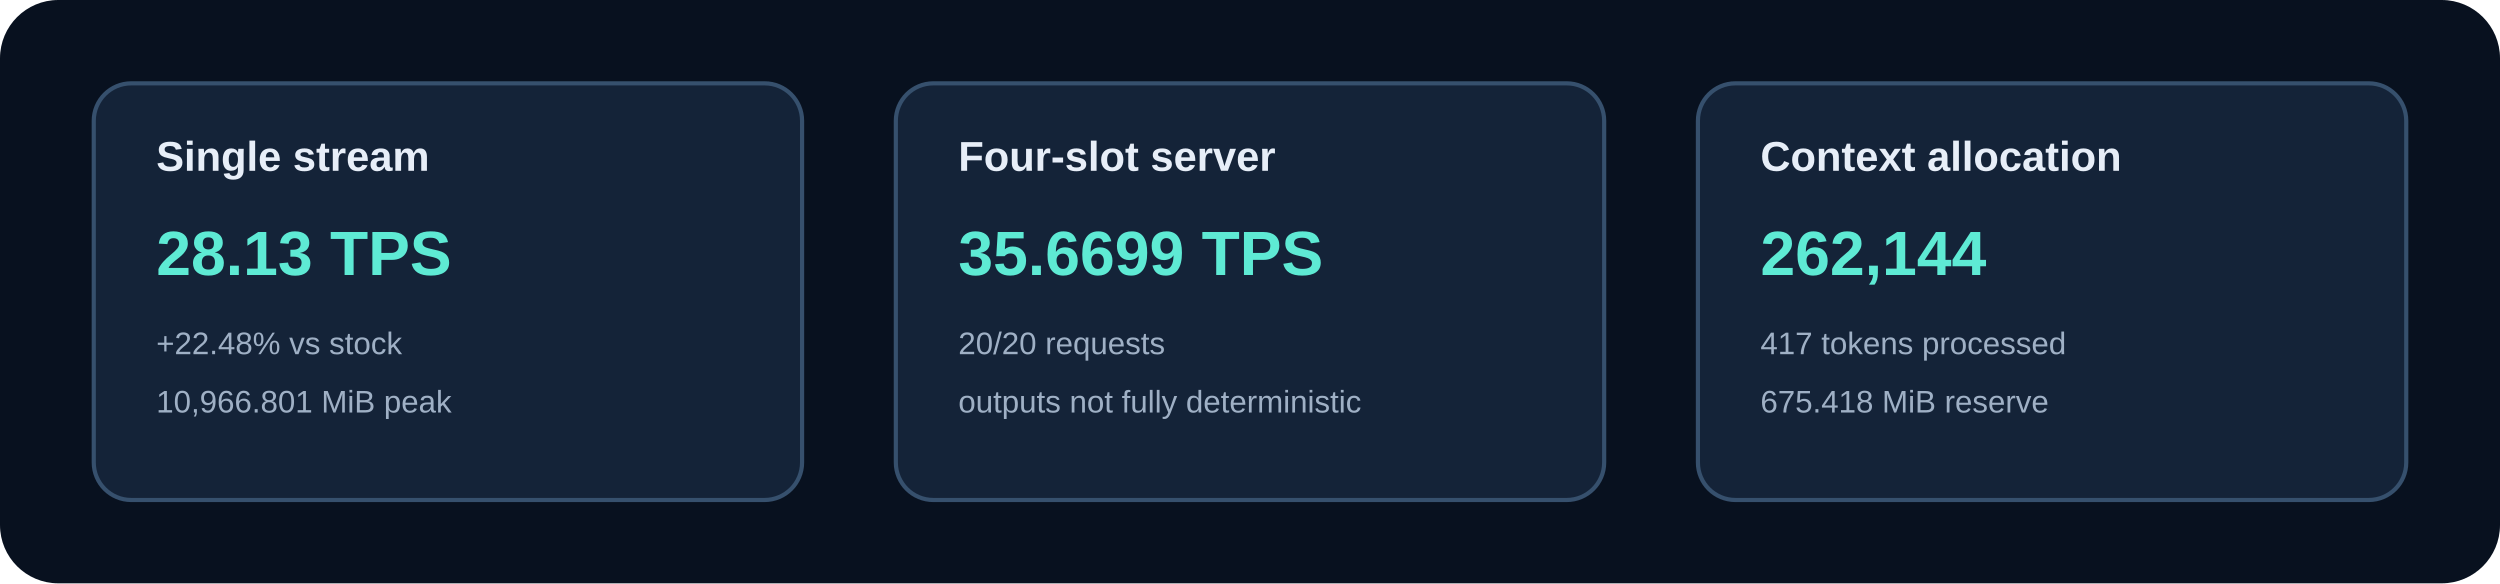
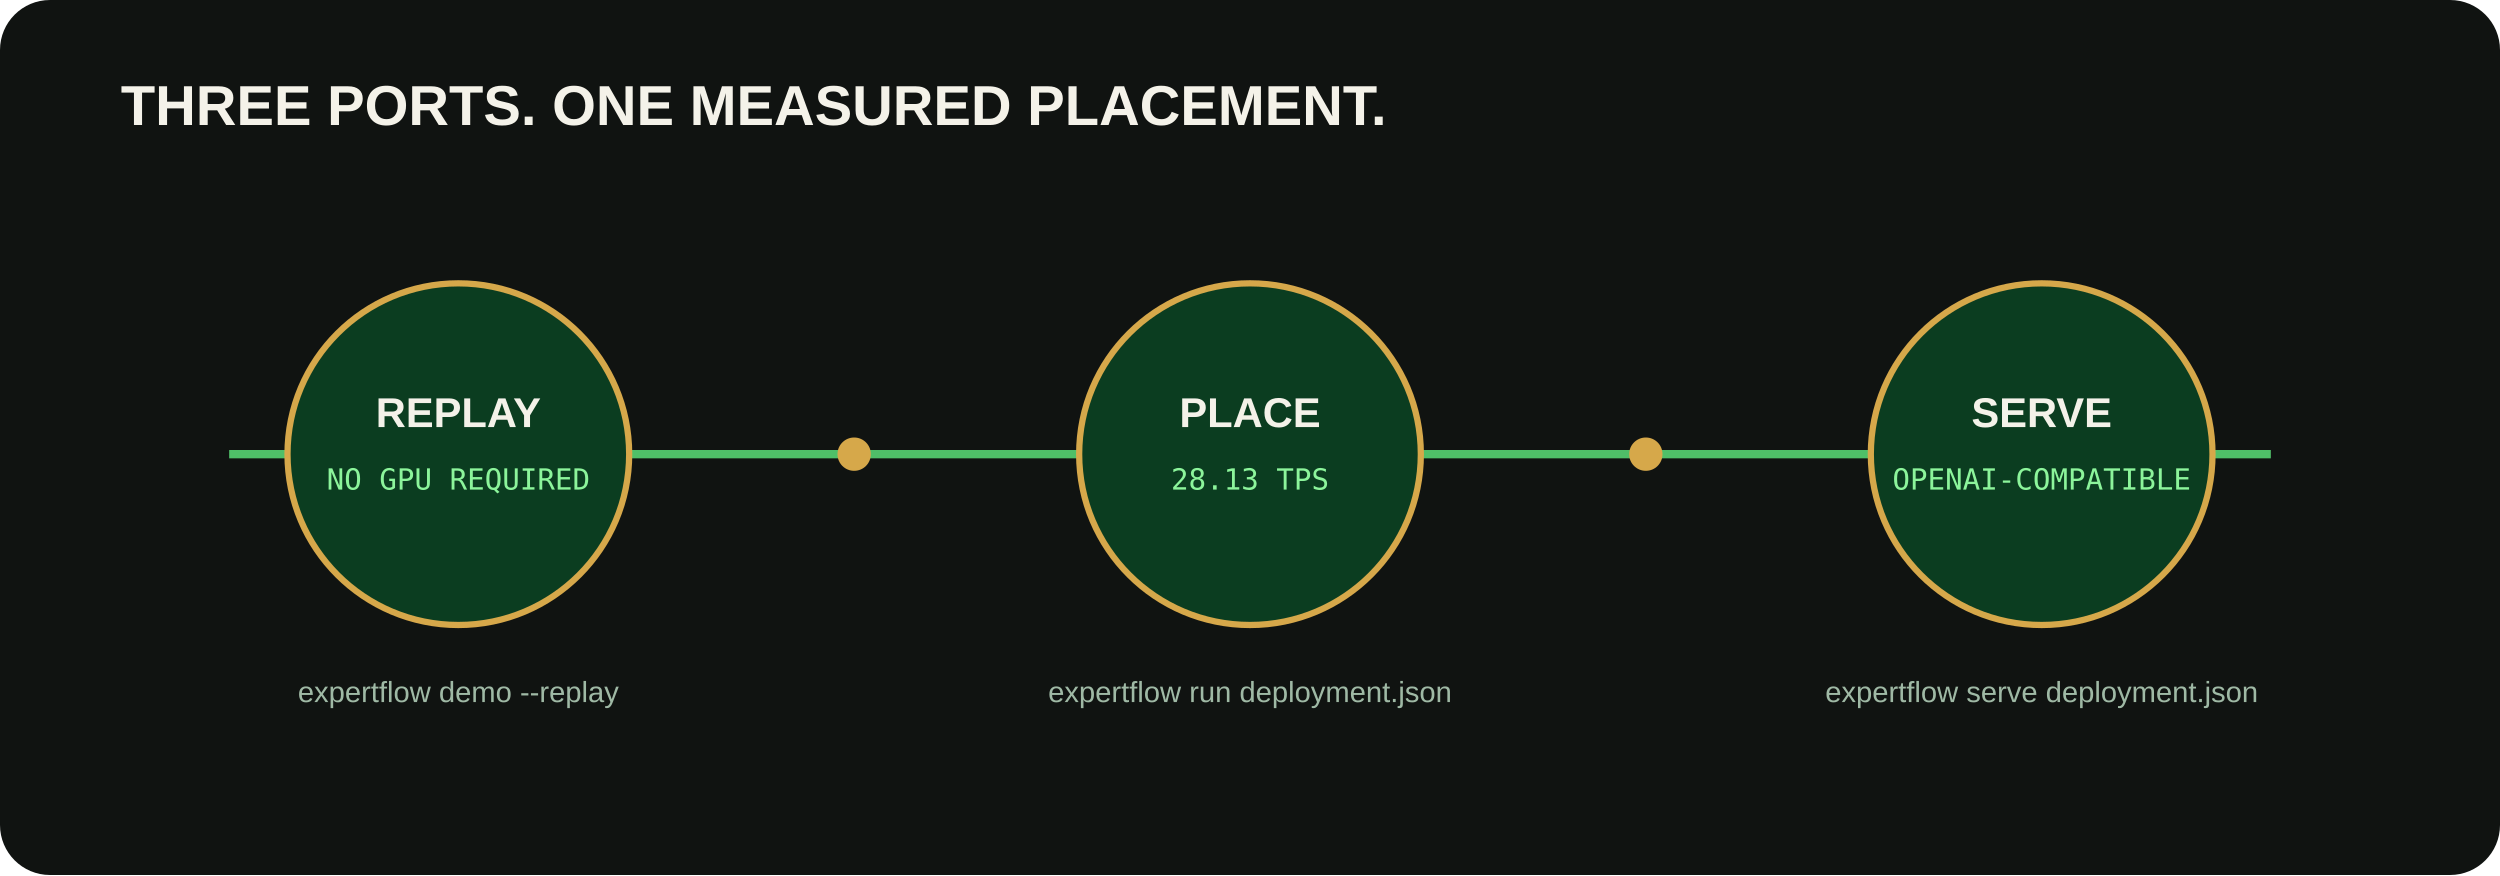
- <svg xmlns="http://www.w3.org/2000/svg" width="1200" height="280" viewBox="0 0 1200 280" role="img" aria-labelledby="t">
-   <rect width="1200" height="280" rx="28" fill="#08111f" />
-   <style>text{font-family:Segoe UI,Arial,sans-serif}.h{font-weight:700;font-size:20px}.v{font-weight:700;font-size:30px}.n{font-size:15px}</style>
-   <g fill="#142338" stroke="#36506d" stroke-width="2">
-     <rect x="45" y="40" width="340" height="200" rx="18" />
-     <rect x="430" y="40" width="340" height="200" rx="18" />
-     <rect x="815" y="40" width="340" height="200" rx="18" />
+ <svg xmlns="http://www.w3.org/2000/svg" width="1200" height="420" viewBox="0 0 1200 420" role="img" aria-labelledby="title desc">
+   <rect width="1200" height="420" rx="24" fill="#101311" />
+   <style>text{font-family:Segoe UI,Arial,sans-serif}.m{font-family:Consolas,monospace}.h{font-size:27px;font-weight:800}.n{font-size:20px;font-weight:700}.s{font-size:14px}</style>
+   <text x="58" y="60" class="h" fill="#f4f2e9">THREE PORTS. ONE MEASURED PLACEMENT.</text>
+   <path d="M110 218h980" stroke="#4fbf68" stroke-width="4" />
+   <g fill="#0b3d20" stroke="#d6a84a" stroke-width="3">
+     <circle cx="220" cy="218" r="82" />
+     <circle cx="600" cy="218" r="82" />
+     <circle cx="980" cy="218" r="82" />
  </g>
-   <g fill="#e7eef8">
-     <text x="75" y="82" class="h">Single stream</text>
-     <text x="460" y="82" class="h">Four-slot server</text>
-     <text x="845" y="82" class="h">Context allocation</text>
+   <g text-anchor="middle">
+     <text x="220" y="205" class="n" fill="#f4f2e9">REPLAY</text>
+     <text x="220" y="235" class="m s" fill="#8cf59b">NO GPU REQUIRED</text>
+     <text x="600" y="205" class="n" fill="#f4f2e9">PLACE</text>
+     <text x="600" y="235" class="m s" fill="#8cf59b">28.13 TPS</text>
+     <text x="980" y="205" class="n" fill="#f4f2e9">SERVE</text>
+     <text x="980" y="235" class="m s" fill="#8cf59b">OPENAI-COMPATIBLE</text>
  </g>
-   <g fill="#5eead4">
-     <text x="75" y="132" class="v">28.13 TPS</text>
-     <text x="460" y="132" class="v">35.6699 TPS</text>
-     <text x="845" y="132" class="v">262,144</text>
+   <g class="m s" fill="#9fb9a5" text-anchor="middle">
+     <text x="220" y="337">expertflow demo --replay</text>
+     <text x="600" y="337">expertflow run deployment.json</text>
+     <text x="980" y="337">expertflow serve deployment.json</text>
  </g>
-   <g fill="#9fb0c5" class="n">
-     <text x="75" y="170">+22.48% vs stock</text>
-     <text x="75" y="198">10,966.801 MiB peak</text>
-     <text x="460" y="170">20/20 requests</text>
-     <text x="460" y="198">outputs not fully deterministic</text>
-     <text x="845" y="170">417 tokens processed</text>
-     <text x="845" y="198">675.418 MiB reserve</text>
-   </g>
+   <circle cx="410" cy="218" r="8" fill="#d6a84a" />
+   <circle cx="790" cy="218" r="8" fill="#d6a84a" />
</svg>
